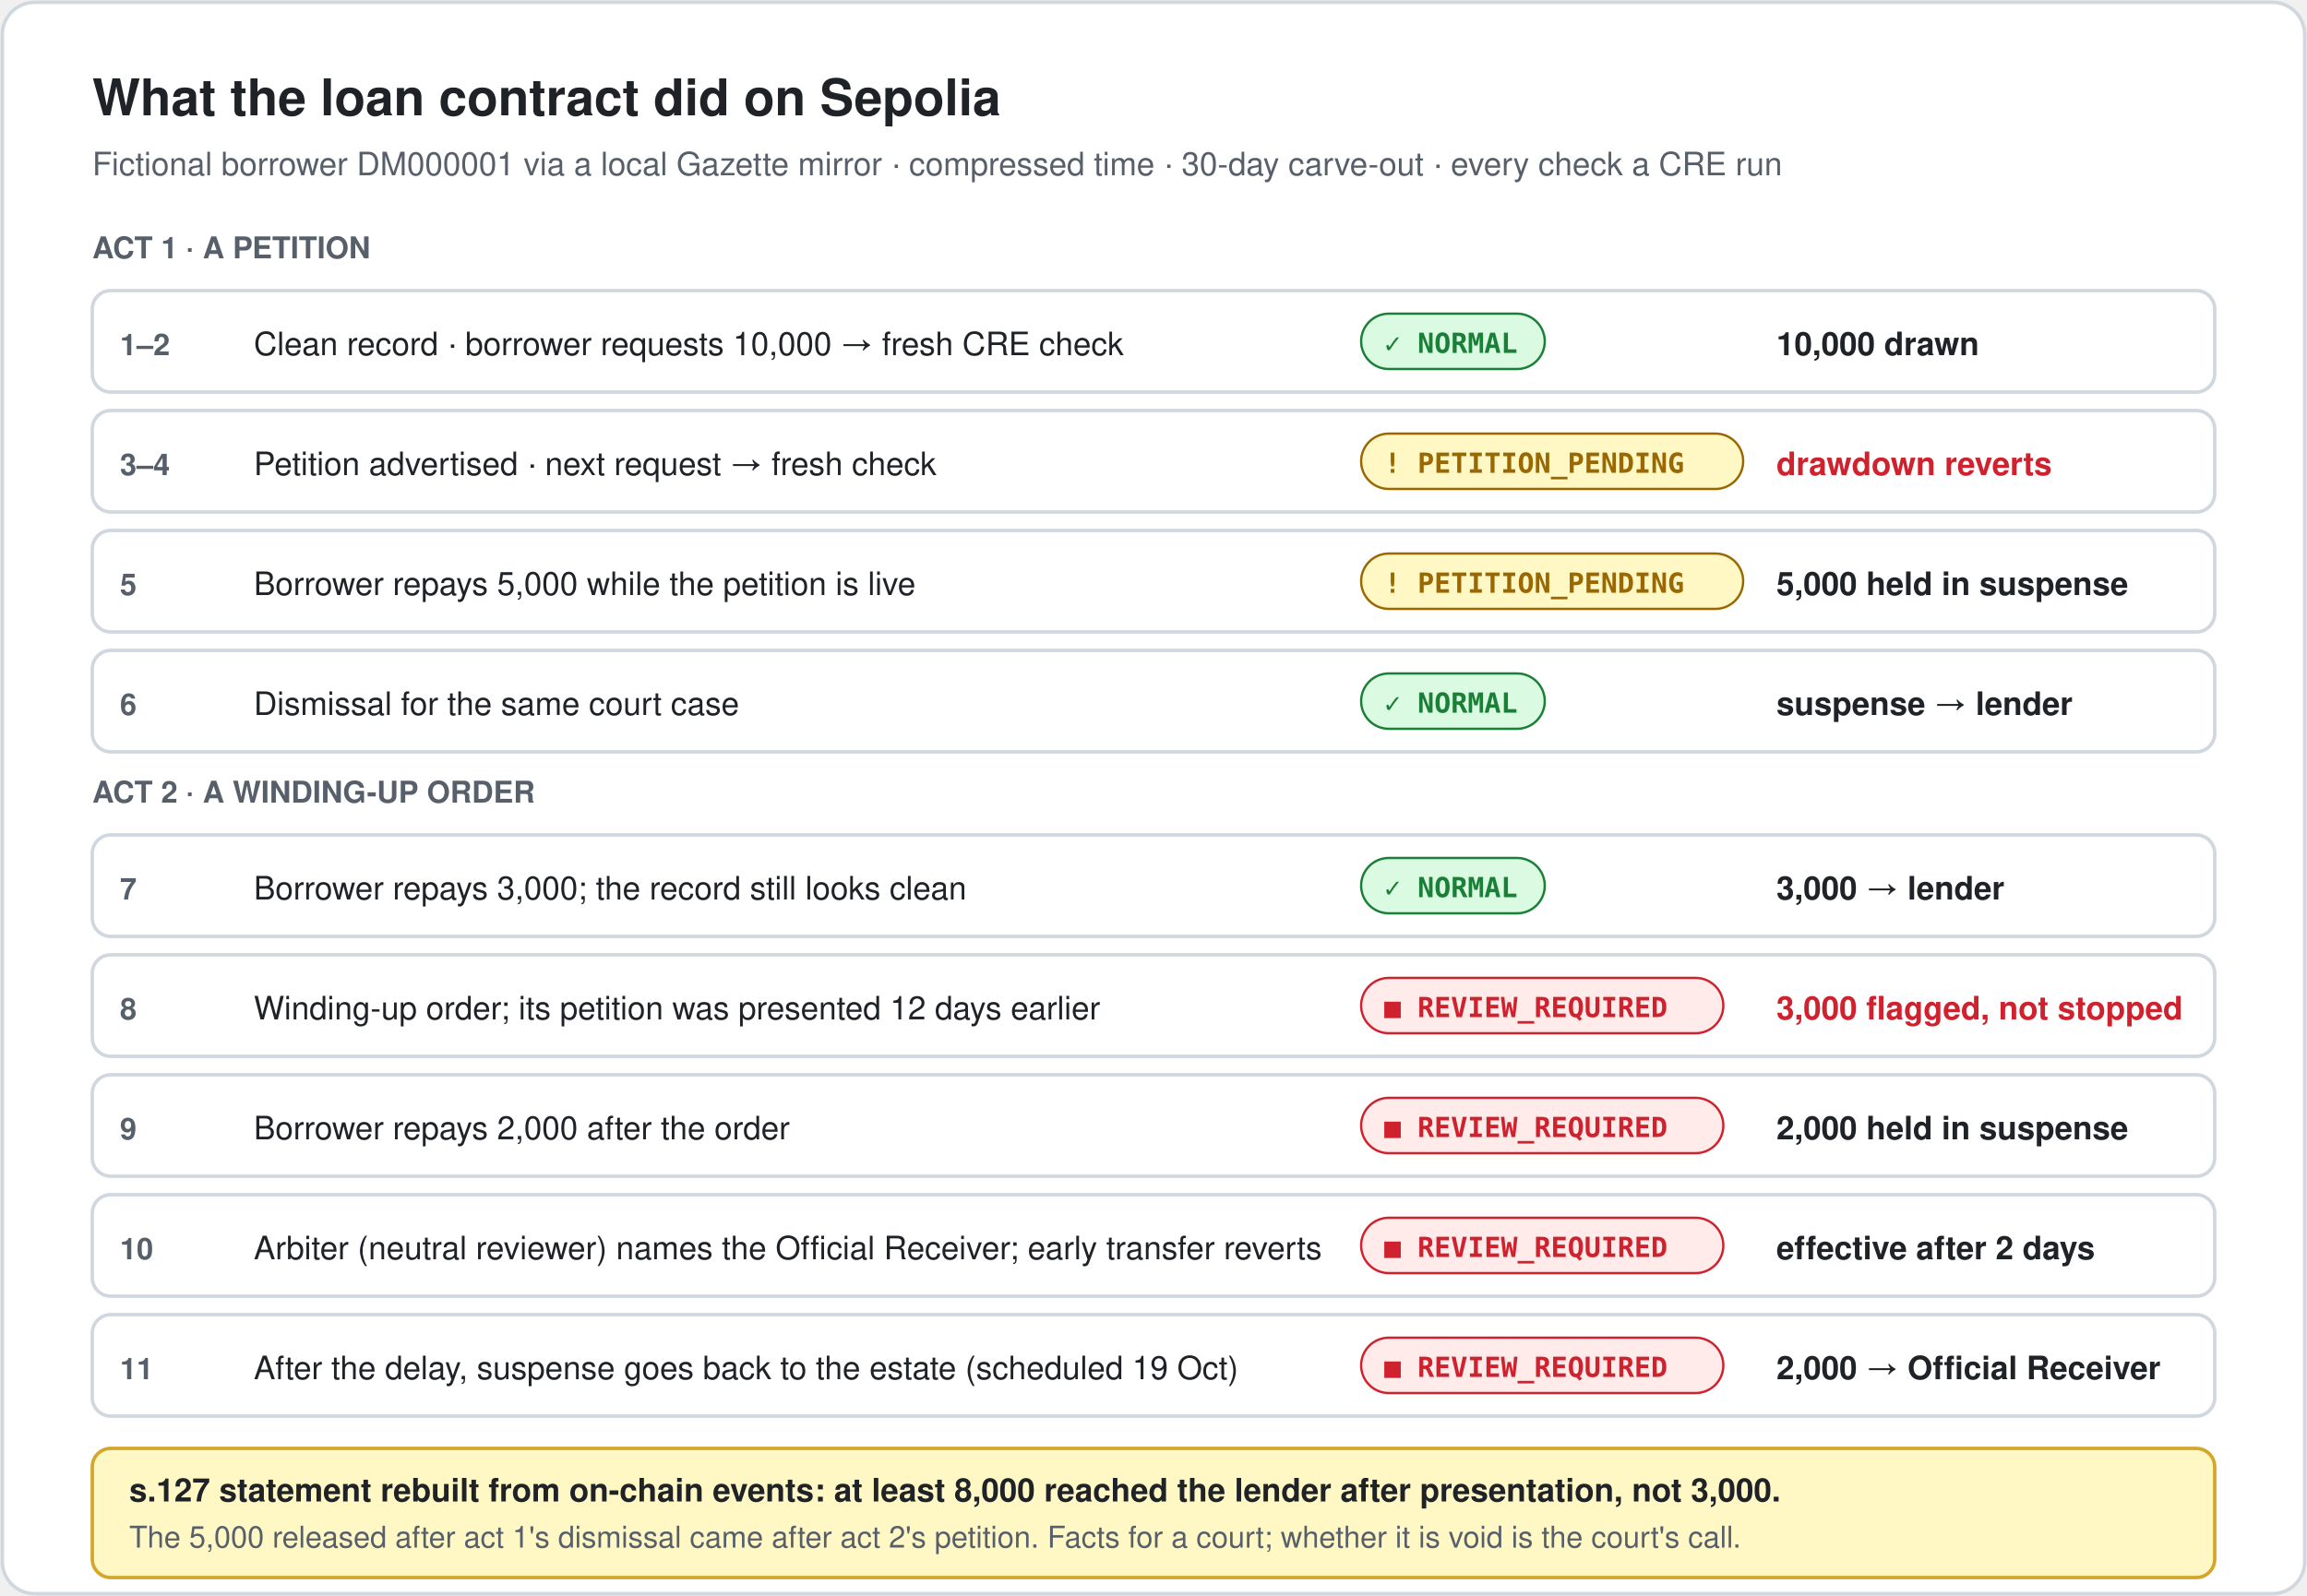
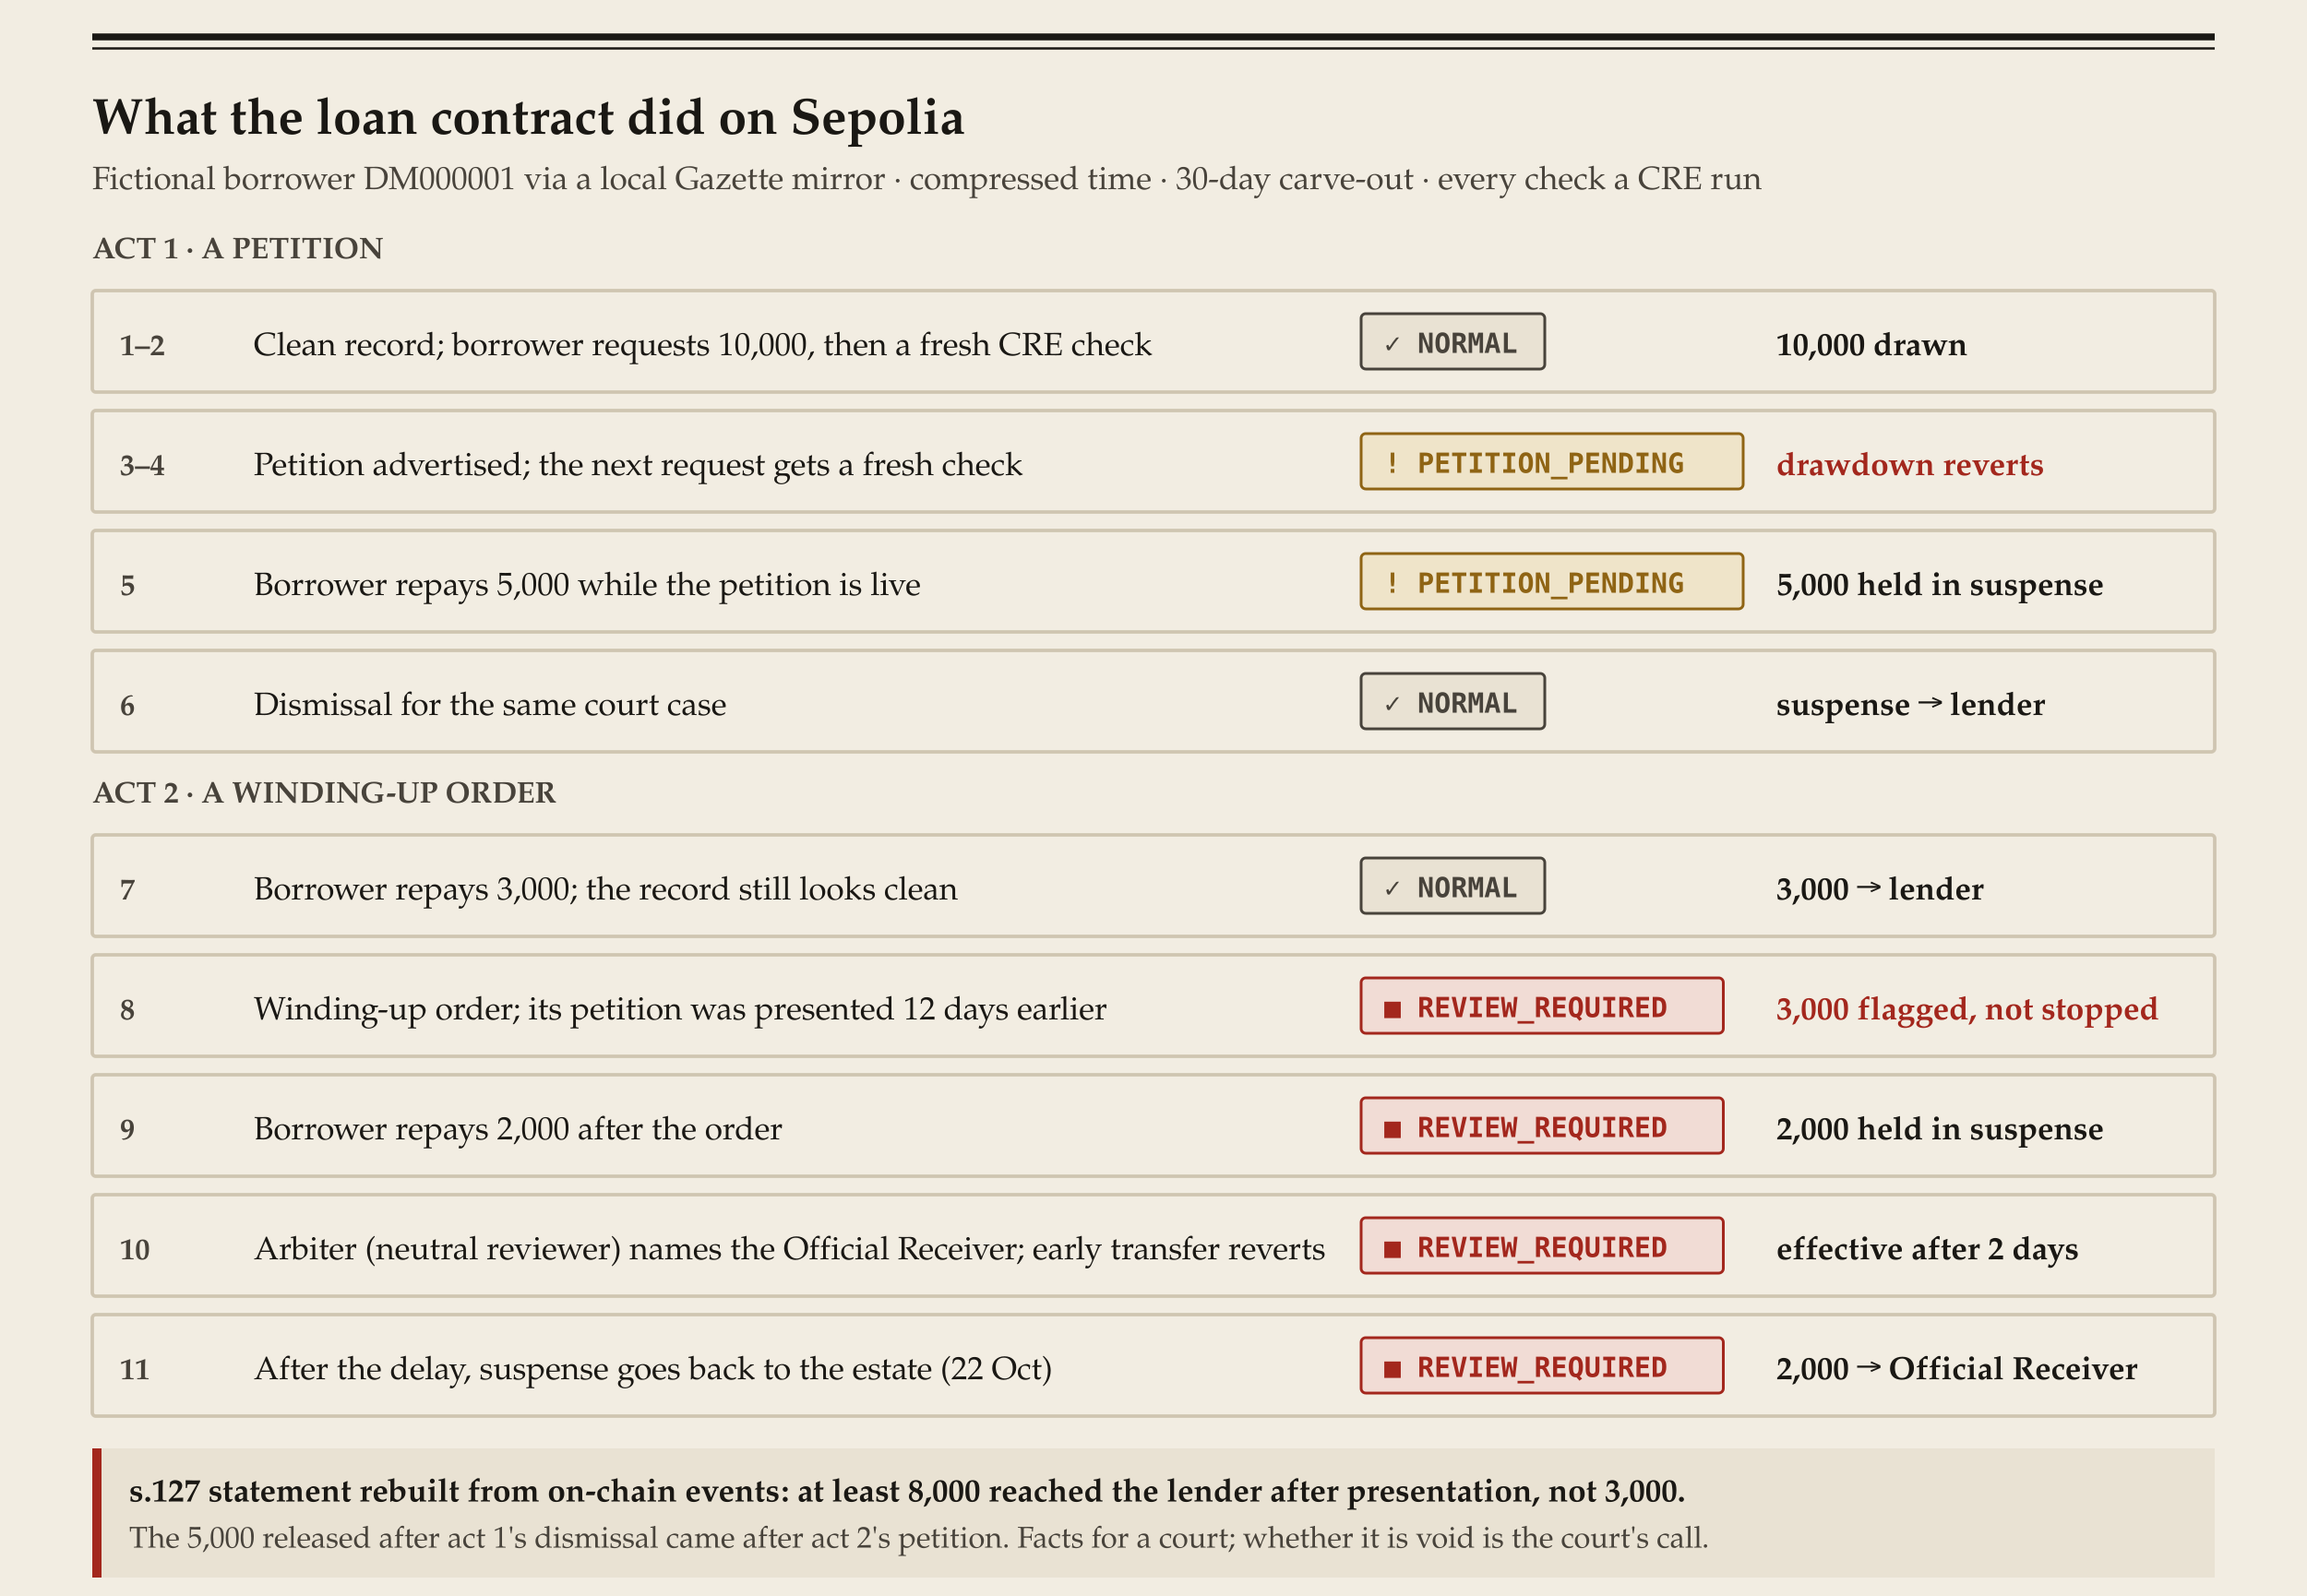
- <svg xmlns="http://www.w3.org/2000/svg" width="1000" height="692" viewBox="0 0 1000 692" role="img" aria-label="Loan contract on Sepolia: drawdown, petition drawstop, suspense, dismissal; then a winding-up order, flagged repayment, suspense returned to the Official Receiver" font-family="Segoe UI, Helvetica, Arial, sans-serif">
-   <rect x="1" y="1" width="998" height="690" rx="14" fill="#ffffff" stroke="#d0d7de" stroke-width="1.5" />
-   <text x="40" y="50" font-size="22" font-weight="600" fill="#1f2328">What the loan contract did on Sepolia</text>
-   <text x="40" y="76" font-size="14" font-weight="400" fill="#57606a">Fictional borrower DM000001 via a local Gazette mirror · compressed time · 30-day carve-out · every check a CRE run</text>
-   <text x="40" y="112" font-size="13" font-weight="700" fill="#57606a">ACT 1 · A PETITION</text>
-   <rect x="40" y="126" width="920" height="44" rx="8" fill="#ffffff" stroke="#d0d7de" stroke-width="1.5" />
-   <text x="52" y="154" font-size="13" font-weight="600" fill="#57606a">1–2</text>
-   <text x="110" y="154" font-size="14" font-weight="400" fill="#1f2328">Clean record · borrower requests 10,000 → fresh CRE check</text>
-   <rect x="590" y="136" width="79.6" height="24" rx="12" fill="#dafbe1" stroke="#1a7f37" stroke-width="1" />
-   <text x="600" y="153" font-size="12" font-weight="600" fill="#1a7f37" font-family="Consolas, monospace">✓ NORMAL</text>
-   <text x="770" y="154" font-size="14" font-weight="600" fill="#1f2328">10,000 drawn</text>
-   <rect x="40" y="178" width="920" height="44" rx="8" fill="#ffffff" stroke="#d0d7de" stroke-width="1.5" />
-   <text x="52" y="206" font-size="13" font-weight="600" fill="#57606a">3–4</text>
-   <text x="110" y="206" font-size="14" font-weight="400" fill="#1f2328">Petition advertised · next request → fresh check</text>
-   <rect x="590" y="188" width="165.6" height="24" rx="12" fill="#fff8c5" stroke="#9a6700" stroke-width="1" />
-   <text x="600" y="205" font-size="12" font-weight="600" fill="#9a6700" font-family="Consolas, monospace">! PETITION_PENDING</text>
-   <text x="770" y="206" font-size="14" font-weight="600" fill="#cf222e">drawdown reverts</text>
-   <rect x="40" y="230" width="920" height="44" rx="8" fill="#ffffff" stroke="#d0d7de" stroke-width="1.5" />
-   <text x="52" y="258" font-size="13" font-weight="600" fill="#57606a">5</text>
-   <text x="110" y="258" font-size="14" font-weight="400" fill="#1f2328">Borrower repays 5,000 while the petition is live</text>
-   <rect x="590" y="240" width="165.6" height="24" rx="12" fill="#fff8c5" stroke="#9a6700" stroke-width="1" />
-   <text x="600" y="257" font-size="12" font-weight="600" fill="#9a6700" font-family="Consolas, monospace">! PETITION_PENDING</text>
-   <text x="770" y="258" font-size="14" font-weight="600" fill="#1f2328">5,000 held in suspense</text>
-   <rect x="40" y="282" width="920" height="44" rx="8" fill="#ffffff" stroke="#d0d7de" stroke-width="1.5" />
-   <text x="52" y="310" font-size="13" font-weight="600" fill="#57606a">6</text>
-   <text x="110" y="310" font-size="14" font-weight="400" fill="#1f2328">Dismissal for the same court case</text>
-   <rect x="590" y="292" width="79.6" height="24" rx="12" fill="#dafbe1" stroke="#1a7f37" stroke-width="1" />
-   <text x="600" y="309" font-size="12" font-weight="600" fill="#1a7f37" font-family="Consolas, monospace">✓ NORMAL</text>
-   <text x="770" y="310" font-size="14" font-weight="600" fill="#1f2328">suspense → lender</text>
-   <text x="40" y="348" font-size="13" font-weight="700" fill="#57606a">ACT 2 · A WINDING-UP ORDER</text>
-   <rect x="40" y="362" width="920" height="44" rx="8" fill="#ffffff" stroke="#d0d7de" stroke-width="1.5" />
-   <text x="52" y="390" font-size="13" font-weight="600" fill="#57606a">7</text>
-   <text x="110" y="390" font-size="14" font-weight="400" fill="#1f2328">Borrower repays 3,000; the record still looks clean</text>
-   <rect x="590" y="372" width="79.6" height="24" rx="12" fill="#dafbe1" stroke="#1a7f37" stroke-width="1" />
-   <text x="600" y="389" font-size="12" font-weight="600" fill="#1a7f37" font-family="Consolas, monospace">✓ NORMAL</text>
-   <text x="770" y="390" font-size="14" font-weight="600" fill="#1f2328">3,000 → lender</text>
-   <rect x="40" y="414" width="920" height="44" rx="8" fill="#ffffff" stroke="#d0d7de" stroke-width="1.5" />
-   <text x="52" y="442" font-size="13" font-weight="600" fill="#57606a">8</text>
-   <text x="110" y="442" font-size="14" font-weight="400" fill="#1f2328">Winding-up order; its petition was presented 12 days earlier</text>
-   <rect x="590" y="424" width="157" height="24" rx="12" fill="#ffebe9" stroke="#cf222e" stroke-width="1" />
-   <text x="600" y="441" font-size="12" font-weight="600" fill="#cf222e" font-family="Consolas, monospace">■ REVIEW_REQUIRED</text>
-   <text x="770" y="442" font-size="14" font-weight="600" fill="#cf222e">3,000 flagged, not stopped</text>
-   <rect x="40" y="466" width="920" height="44" rx="8" fill="#ffffff" stroke="#d0d7de" stroke-width="1.5" />
-   <text x="52" y="494" font-size="13" font-weight="600" fill="#57606a">9</text>
-   <text x="110" y="494" font-size="14" font-weight="400" fill="#1f2328">Borrower repays 2,000 after the order</text>
-   <rect x="590" y="476" width="157" height="24" rx="12" fill="#ffebe9" stroke="#cf222e" stroke-width="1" />
-   <text x="600" y="493" font-size="12" font-weight="600" fill="#cf222e" font-family="Consolas, monospace">■ REVIEW_REQUIRED</text>
-   <text x="770" y="494" font-size="14" font-weight="600" fill="#1f2328">2,000 held in suspense</text>
-   <rect x="40" y="518" width="920" height="44" rx="8" fill="#ffffff" stroke="#d0d7de" stroke-width="1.5" />
-   <text x="52" y="546" font-size="13" font-weight="600" fill="#57606a">10</text>
-   <text x="110" y="546" font-size="14" font-weight="400" fill="#1f2328">Arbiter (neutral reviewer) names the Official Receiver; early transfer reverts</text>
-   <rect x="590" y="528" width="157" height="24" rx="12" fill="#ffebe9" stroke="#cf222e" stroke-width="1" />
-   <text x="600" y="545" font-size="12" font-weight="600" fill="#cf222e" font-family="Consolas, monospace">■ REVIEW_REQUIRED</text>
-   <text x="770" y="546" font-size="14" font-weight="600" fill="#1f2328">effective after 2 days</text>
-   <rect x="40" y="570" width="920" height="44" rx="8" fill="#ffffff" stroke="#d0d7de" stroke-width="1.5" />
-   <text x="52" y="598" font-size="13" font-weight="600" fill="#57606a">11</text>
-   <text x="110" y="598" font-size="14" font-weight="400" fill="#1f2328">After the delay, suspense goes back to the estate (scheduled 19 Oct)</text>
-   <rect x="590" y="580" width="157" height="24" rx="12" fill="#ffebe9" stroke="#cf222e" stroke-width="1" />
-   <text x="600" y="597" font-size="12" font-weight="600" fill="#cf222e" font-family="Consolas, monospace">■ REVIEW_REQUIRED</text>
-   <text x="770" y="598" font-size="14" font-weight="600" fill="#1f2328">2,000 → Official Receiver</text>
-   <rect x="40" y="628" width="920" height="56" rx="8" fill="#fff8c5" stroke="#d4a72c" stroke-width="1.5" />
-   <text x="56" y="651" font-size="14" font-weight="600" fill="#1f2328">s.127 statement rebuilt from on-chain events: at least 8,000 reached the lender after presentation, not 3,000.</text>
-   <text x="56" y="671" font-size="13" font-weight="400" fill="#57606a">The 5,000 released after act 1's dismissal came after act 2's petition. Facts for a court; whether it is void is the court's call.</text>
+ <svg xmlns="http://www.w3.org/2000/svg" width="1000" height="692" viewBox="0 0 1000 692" role="img" aria-label="Loan contract on Sepolia: drawdown, petition drawstop, suspense, dismissal; then a winding-up order, flagged repayment, suspense returned to the Official Receiver" font-family="Newsreader, Palatino Linotype, Book Antiqua, Palatino, Georgia, serif">
+   <rect width="1000" height="692" fill="#f2ede2" />
+   <line x1="40" y1="16" x2="960" y2="16" stroke="#1a1814" stroke-width="3" />
+   <line x1="40" y1="21" x2="960" y2="21" stroke="#1a1814" stroke-width="1" />
+   <text x="40" y="58" font-size="22" font-weight="600" fill="#1a1814">What the loan contract did on Sepolia</text>
+   <text x="40" y="82" font-size="14" font-weight="400" fill="#48433b">Fictional borrower DM000001 via a local Gazette mirror · compressed time · 30-day carve-out · every check a CRE run</text>
+   <text x="40" y="112" font-size="13" font-weight="700" fill="#48433b">ACT 1 · A PETITION</text>
+   <rect x="40" y="126" width="920" height="44" rx="1.5" fill="#f2ede2" stroke="#cfc5b1" stroke-width="1.5" />
+   <text x="52" y="154" font-size="13" font-weight="600" fill="#48433b">1–2</text>
+   <text x="110" y="154" font-size="14" font-weight="400" fill="#1a1814">Clean record; borrower requests 10,000, then a fresh CRE check</text>
+   <rect x="590" y="136" width="79.6" height="24" rx="2" fill="#e9e2d3" stroke="#48433b" stroke-width="1.2" />
+   <text x="600" y="153" font-size="12" font-weight="600" fill="#48433b" font-family="Consolas, monospace">✓ NORMAL</text>
+   <text x="770" y="154" font-size="14" font-weight="600" fill="#1a1814">10,000 drawn</text>
+   <rect x="40" y="178" width="920" height="44" rx="1.5" fill="#f2ede2" stroke="#cfc5b1" stroke-width="1.5" />
+   <text x="52" y="206" font-size="13" font-weight="600" fill="#48433b">3–4</text>
+   <text x="110" y="206" font-size="14" font-weight="400" fill="#1a1814">Petition advertised; the next request gets a fresh check</text>
+   <rect x="590" y="188" width="165.6" height="24" rx="2" fill="#efe4c9" stroke="#8f6414" stroke-width="1.2" />
+   <text x="600" y="205" font-size="12" font-weight="600" fill="#8f6414" font-family="Consolas, monospace">! PETITION_PENDING</text>
+   <text x="770" y="206" font-size="14" font-weight="600" fill="#a3271d">drawdown reverts</text>
+   <rect x="40" y="230" width="920" height="44" rx="1.5" fill="#f2ede2" stroke="#cfc5b1" stroke-width="1.5" />
+   <text x="52" y="258" font-size="13" font-weight="600" fill="#48433b">5</text>
+   <text x="110" y="258" font-size="14" font-weight="400" fill="#1a1814">Borrower repays 5,000 while the petition is live</text>
+   <rect x="590" y="240" width="165.6" height="24" rx="2" fill="#efe4c9" stroke="#8f6414" stroke-width="1.2" />
+   <text x="600" y="257" font-size="12" font-weight="600" fill="#8f6414" font-family="Consolas, monospace">! PETITION_PENDING</text>
+   <text x="770" y="258" font-size="14" font-weight="600" fill="#1a1814">5,000 held in suspense</text>
+   <rect x="40" y="282" width="920" height="44" rx="1.5" fill="#f2ede2" stroke="#cfc5b1" stroke-width="1.5" />
+   <text x="52" y="310" font-size="13" font-weight="600" fill="#48433b">6</text>
+   <text x="110" y="310" font-size="14" font-weight="400" fill="#1a1814">Dismissal for the same court case</text>
+   <rect x="590" y="292" width="79.6" height="24" rx="2" fill="#e9e2d3" stroke="#48433b" stroke-width="1.2" />
+   <text x="600" y="309" font-size="12" font-weight="600" fill="#48433b" font-family="Consolas, monospace">✓ NORMAL</text>
+   <text x="770" y="310" font-size="14" font-weight="600" fill="#1a1814">suspense → lender</text>
+   <text x="40" y="348" font-size="13" font-weight="700" fill="#48433b">ACT 2 · A WINDING-UP ORDER</text>
+   <rect x="40" y="362" width="920" height="44" rx="1.5" fill="#f2ede2" stroke="#cfc5b1" stroke-width="1.5" />
+   <text x="52" y="390" font-size="13" font-weight="600" fill="#48433b">7</text>
+   <text x="110" y="390" font-size="14" font-weight="400" fill="#1a1814">Borrower repays 3,000; the record still looks clean</text>
+   <rect x="590" y="372" width="79.6" height="24" rx="2" fill="#e9e2d3" stroke="#48433b" stroke-width="1.2" />
+   <text x="600" y="389" font-size="12" font-weight="600" fill="#48433b" font-family="Consolas, monospace">✓ NORMAL</text>
+   <text x="770" y="390" font-size="14" font-weight="600" fill="#1a1814">3,000 → lender</text>
+   <rect x="40" y="414" width="920" height="44" rx="1.5" fill="#f2ede2" stroke="#cfc5b1" stroke-width="1.5" />
+   <text x="52" y="442" font-size="13" font-weight="600" fill="#48433b">8</text>
+   <text x="110" y="442" font-size="14" font-weight="400" fill="#1a1814">Winding-up order; its petition was presented 12 days earlier</text>
+   <rect x="590" y="424" width="157" height="24" rx="2" fill="#f1dcd5" stroke="#a3271d" stroke-width="1.2" />
+   <text x="600" y="441" font-size="12" font-weight="600" fill="#a3271d" font-family="Consolas, monospace">■ REVIEW_REQUIRED</text>
+   <text x="770" y="442" font-size="14" font-weight="600" fill="#a3271d">3,000 flagged, not stopped</text>
+   <rect x="40" y="466" width="920" height="44" rx="1.5" fill="#f2ede2" stroke="#cfc5b1" stroke-width="1.5" />
+   <text x="52" y="494" font-size="13" font-weight="600" fill="#48433b">9</text>
+   <text x="110" y="494" font-size="14" font-weight="400" fill="#1a1814">Borrower repays 2,000 after the order</text>
+   <rect x="590" y="476" width="157" height="24" rx="2" fill="#f1dcd5" stroke="#a3271d" stroke-width="1.2" />
+   <text x="600" y="493" font-size="12" font-weight="600" fill="#a3271d" font-family="Consolas, monospace">■ REVIEW_REQUIRED</text>
+   <text x="770" y="494" font-size="14" font-weight="600" fill="#1a1814">2,000 held in suspense</text>
+   <rect x="40" y="518" width="920" height="44" rx="1.5" fill="#f2ede2" stroke="#cfc5b1" stroke-width="1.5" />
+   <text x="52" y="546" font-size="13" font-weight="600" fill="#48433b">10</text>
+   <text x="110" y="546" font-size="14" font-weight="400" fill="#1a1814">Arbiter (neutral reviewer) names the Official Receiver; early transfer reverts</text>
+   <rect x="590" y="528" width="157" height="24" rx="2" fill="#f1dcd5" stroke="#a3271d" stroke-width="1.2" />
+   <text x="600" y="545" font-size="12" font-weight="600" fill="#a3271d" font-family="Consolas, monospace">■ REVIEW_REQUIRED</text>
+   <text x="770" y="546" font-size="14" font-weight="600" fill="#1a1814">effective after 2 days</text>
+   <rect x="40" y="570" width="920" height="44" rx="1.5" fill="#f2ede2" stroke="#cfc5b1" stroke-width="1.5" />
+   <text x="52" y="598" font-size="13" font-weight="600" fill="#48433b">11</text>
+   <text x="110" y="598" font-size="14" font-weight="400" fill="#1a1814">After the delay, suspense goes back to the estate (22 Oct)</text>
+   <rect x="590" y="580" width="157" height="24" rx="2" fill="#f1dcd5" stroke="#a3271d" stroke-width="1.2" />
+   <text x="600" y="597" font-size="12" font-weight="600" fill="#a3271d" font-family="Consolas, monospace">■ REVIEW_REQUIRED</text>
+   <text x="770" y="598" font-size="14" font-weight="600" fill="#1a1814">2,000 → Official Receiver</text>
+   <rect x="40" y="628" width="920" height="56" fill="#e9e2d3" />
+   <rect x="40" y="628" width="4" height="56" fill="#a3271d" />
+   <text x="56" y="651" font-size="14" font-weight="600" fill="#1a1814">s.127 statement rebuilt from on-chain events: at least 8,000 reached the lender after presentation, not 3,000.</text>
+   <text x="56" y="671" font-size="13" font-weight="400" fill="#48433b">The 5,000 released after act 1's dismissal came after act 2's petition. Facts for a court; whether it is void is the court's call.</text>
</svg>
